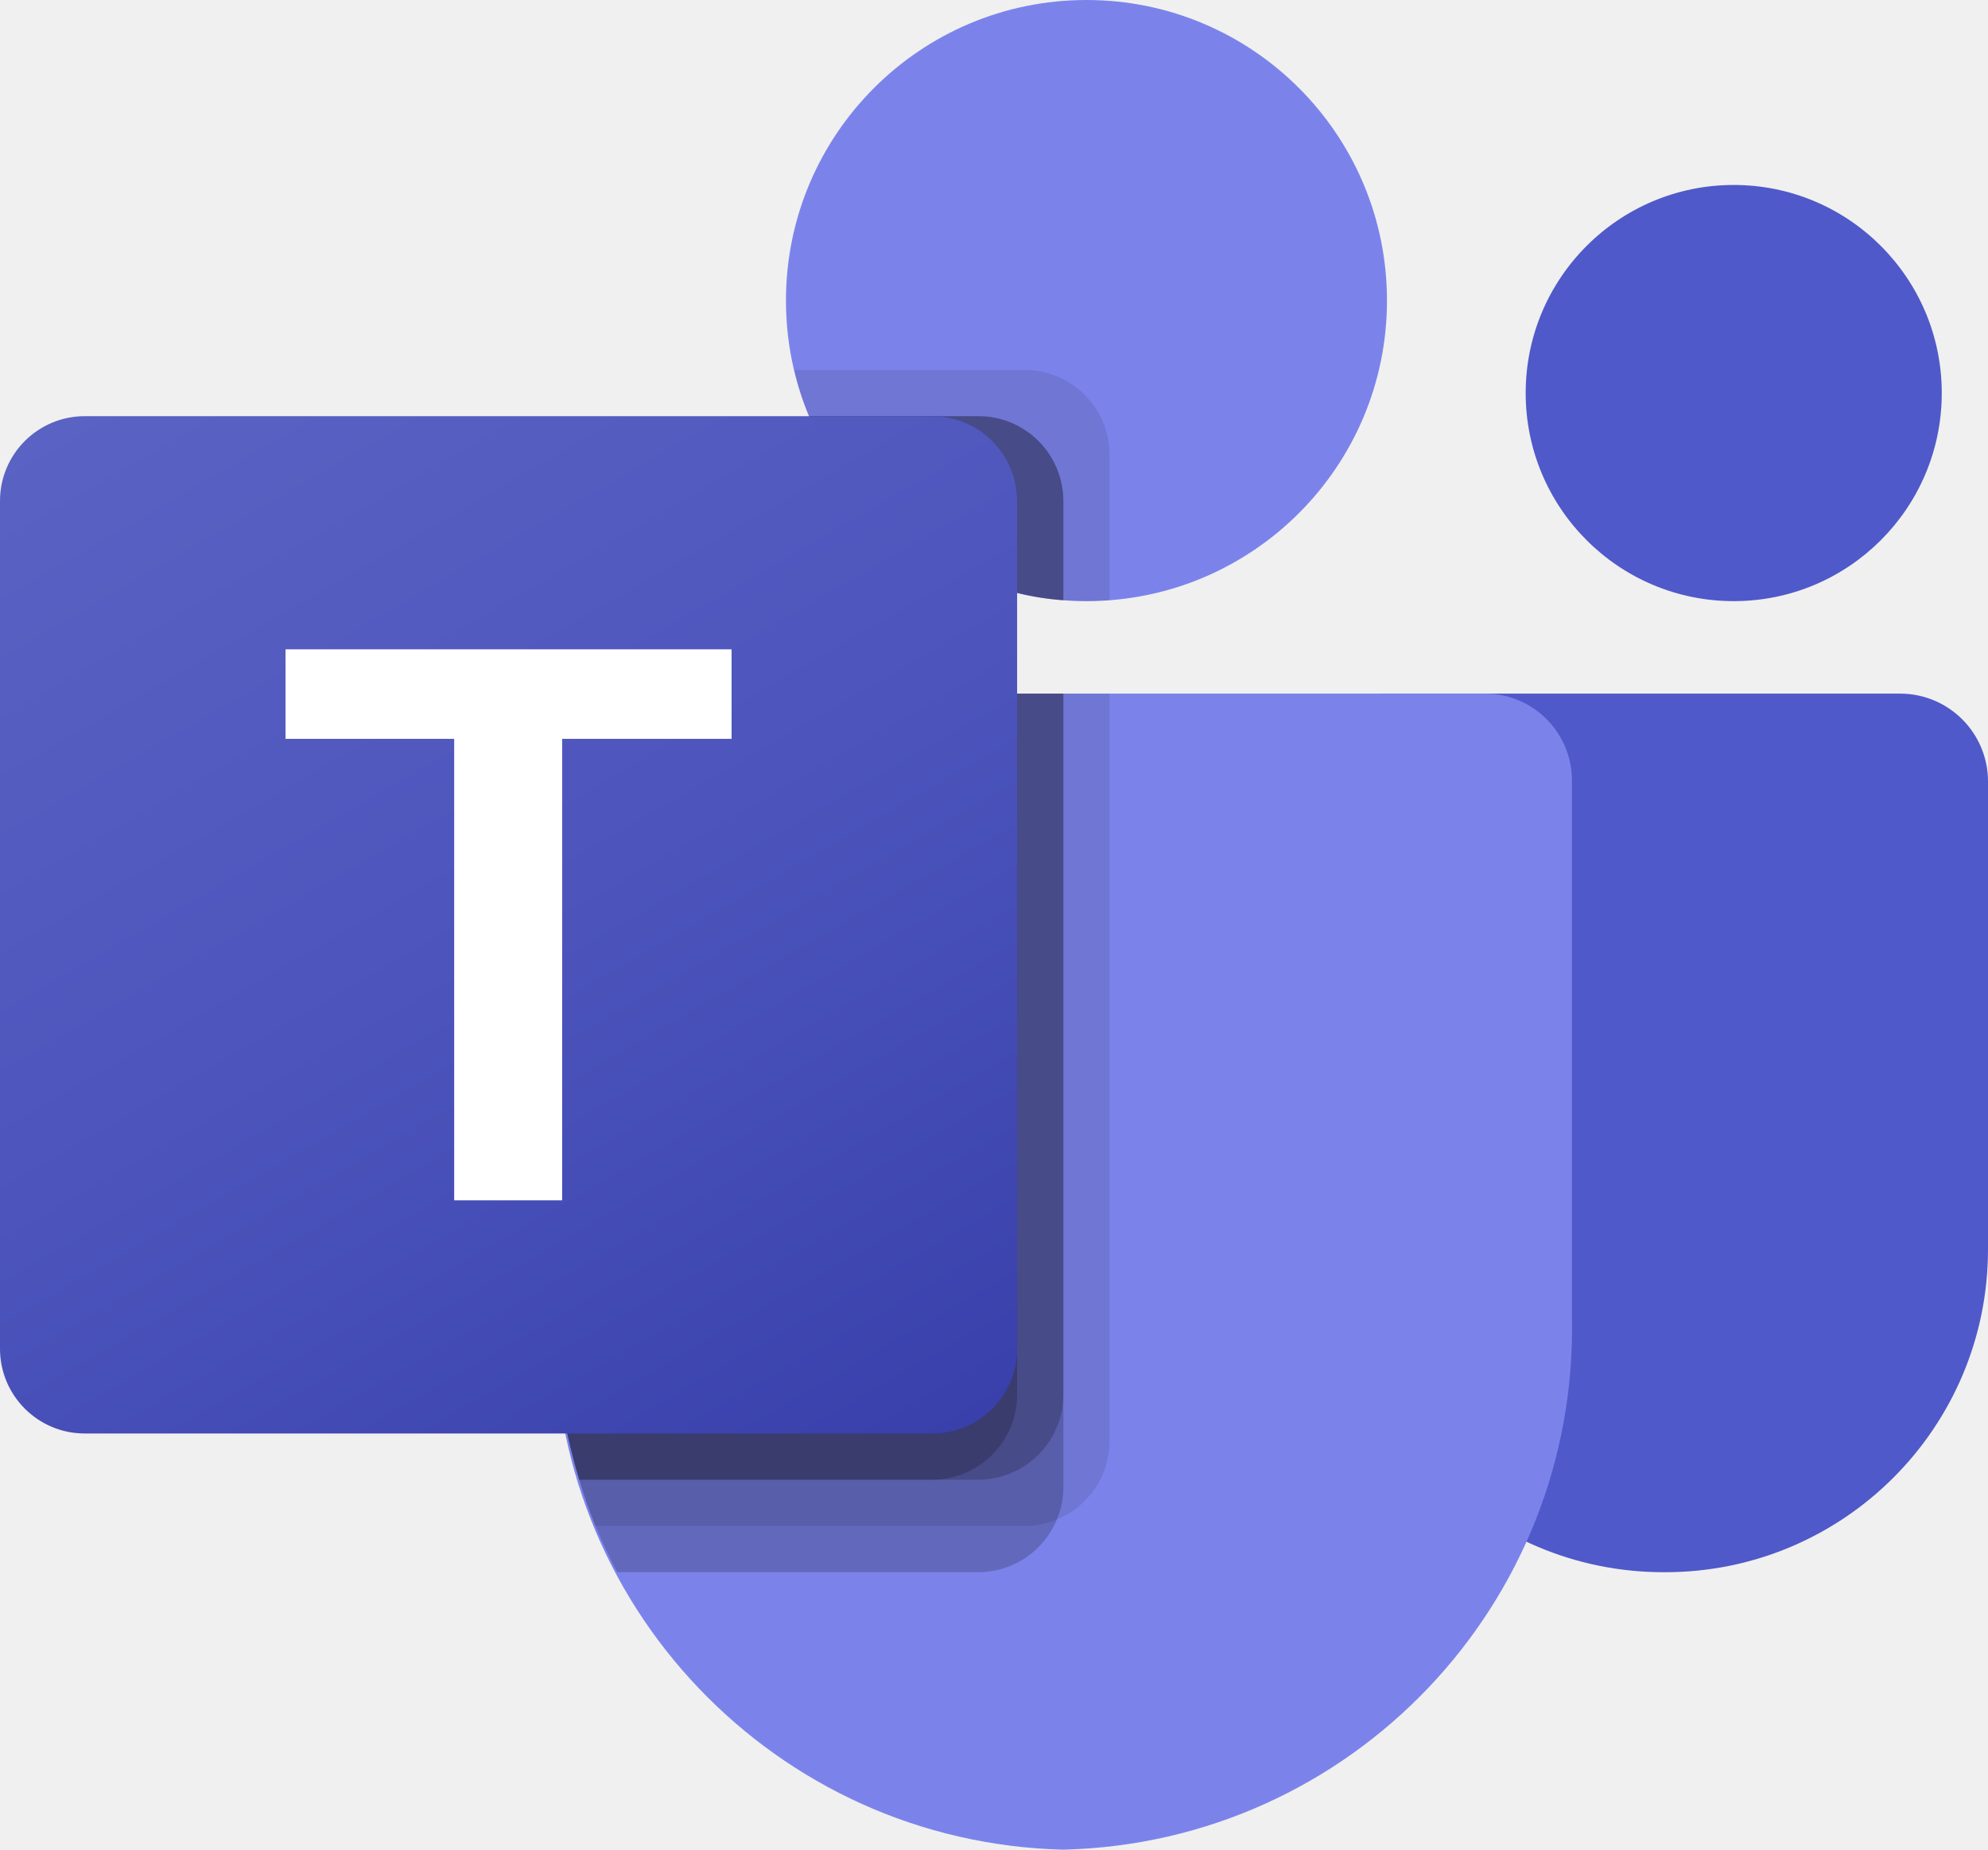
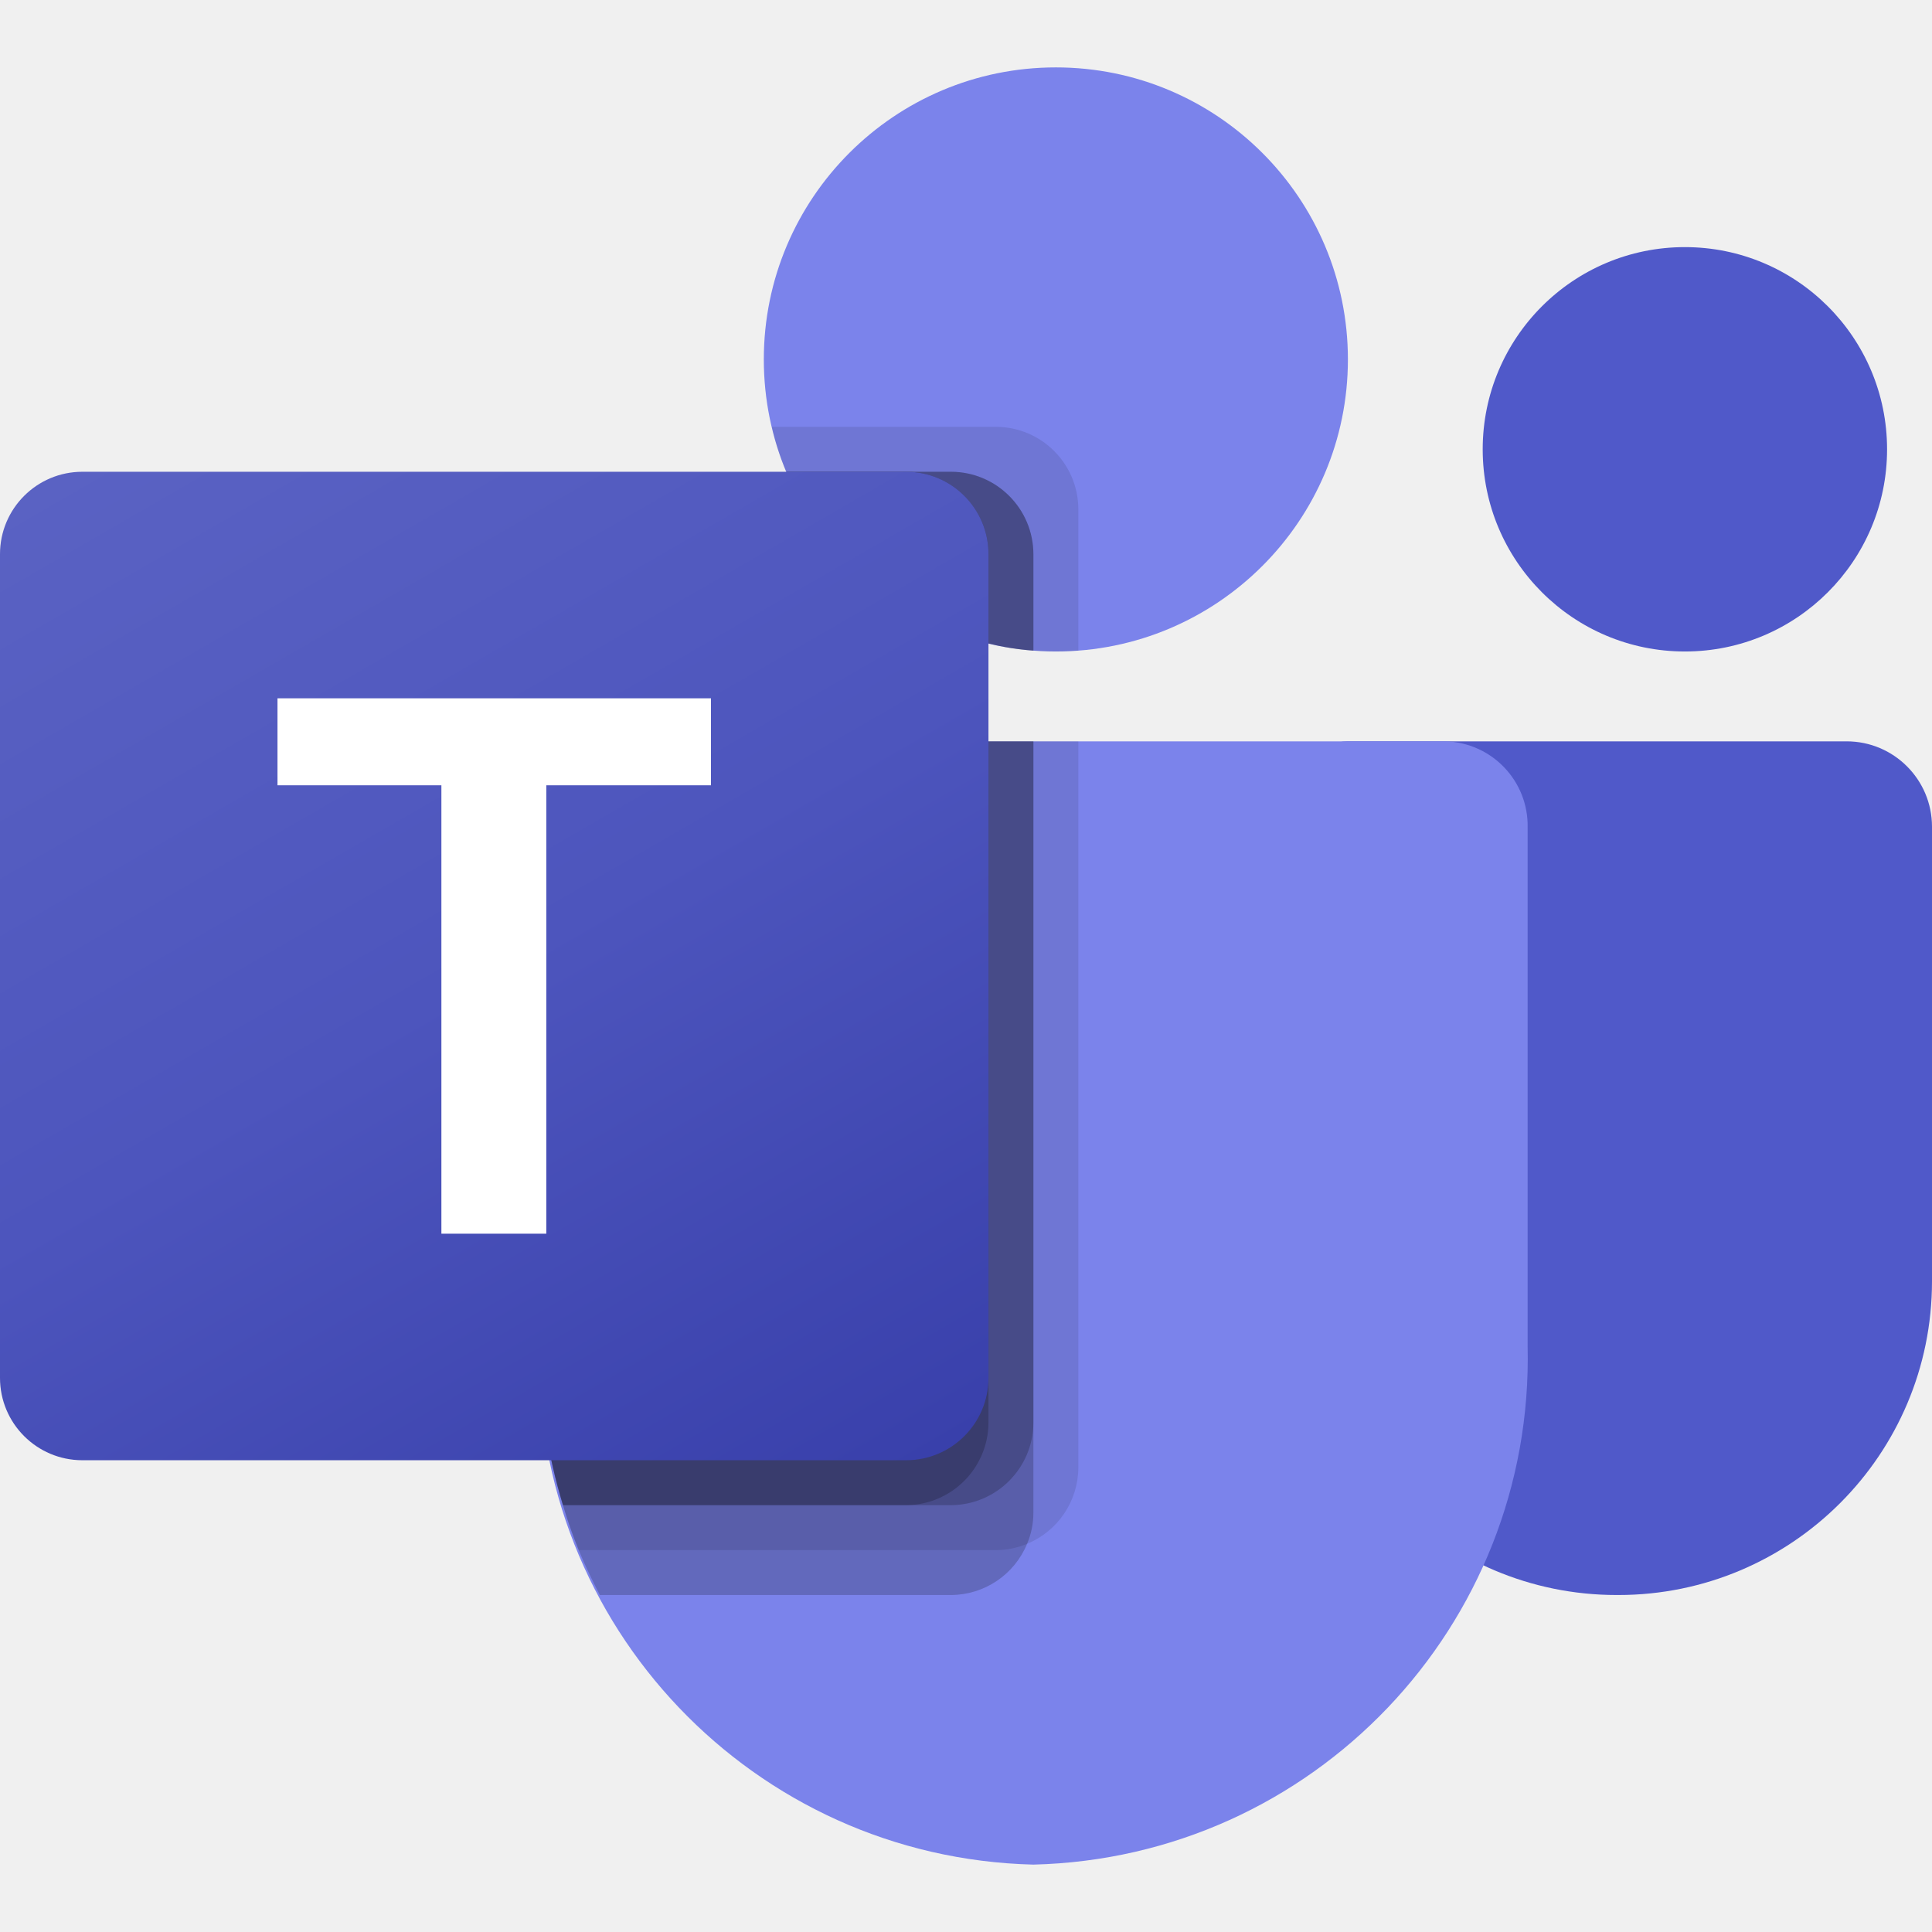
- <svg xmlns="http://www.w3.org/2000/svg" viewBox="0 0 2228.833 2073.333">
-   <path fill="#5059C9" d="M1554.637,777.5h575.713c54.391,0,98.483,44.092,98.483,98.483c0,0,0,0,0,0v524.398 c0,199.901-162.051,361.952-361.952,361.952h0h-1.711c-199.901,0.028-361.975-162-362.004-361.901c0-0.017,0-0.034,0-0.052V828.971 C1503.167,800.544,1526.211,777.5,1554.637,777.5L1554.637,777.5z" />
-   <circle fill="#5059C9" cx="1943.75" cy="440.583" r="233.25" />
-   <circle fill="#7B83EB" cx="1218.083" cy="336.917" r="336.917" />
-   <path fill="#7B83EB" d="M1667.323,777.5H717.01c-53.743,1.33-96.257,45.931-95.01,99.676v598.105 c-7.505,322.519,247.657,590.16,570.167,598.053c322.51-7.893,577.671-275.534,570.167-598.053V877.176 C1763.579,823.431,1721.066,778.83,1667.323,777.5z" />
-   <path opacity=".1" d="M1244,777.5v838.145c-0.258,38.435-23.549,72.964-59.09,87.598 c-11.316,4.787-23.478,7.254-35.765,7.257H667.613c-6.738-17.105-12.958-34.21-18.142-51.833 c-18.144-59.477-27.402-121.307-27.472-183.49V877.02c-1.246-53.659,41.198-98.19,94.855-99.52H1244z" />
-   <path opacity=".2" d="M1192.167,777.5v889.978c-0.002,12.287-2.47,24.449-7.257,35.765 c-14.634,35.541-49.163,58.833-87.598,59.09H691.975c-8.812-17.105-17.105-34.21-24.362-51.833 c-7.257-17.623-12.958-34.21-18.142-51.833c-18.144-59.476-27.402-121.307-27.472-183.49V877.02 c-1.246-53.659,41.198-98.19,94.855-99.52H1192.167z" />
-   <path opacity=".2" d="M1192.167,777.5v786.312c-0.395,52.223-42.632,94.46-94.855,94.855h-447.84 c-18.144-59.476-27.402-121.307-27.472-183.49V877.02c-1.246-53.659,41.198-98.19,94.855-99.52H1192.167z" />
-   <path opacity=".2" d="M1140.333,777.5v786.312c-0.395,52.223-42.632,94.46-94.855,94.855H649.472 c-18.144-59.476-27.402-121.307-27.472-183.49V877.02c-1.246-53.659,41.198-98.19,94.855-99.52H1140.333z" />
-   <path opacity=".1" d="M1244,509.522v163.275c-8.812,0.518-17.105,1.037-25.917,1.037 c-8.812,0-17.105-0.518-25.917-1.037c-17.496-1.161-34.848-3.937-51.833-8.293c-104.963-24.857-191.679-98.469-233.25-198.003 c-7.153-16.715-12.706-34.071-16.587-51.833h258.648C1201.449,414.866,1243.801,457.217,1244,509.522z" />
-   <path opacity=".2" d="M1192.167,561.355v111.442c-17.496-1.161-34.848-3.937-51.833-8.293 c-104.963-24.857-191.679-98.469-233.25-198.003h190.228C1149.616,466.699,1191.968,509.051,1192.167,561.355z" />
-   <path opacity=".2" d="M1192.167,561.355v111.442c-17.496-1.161-34.848-3.937-51.833-8.293 c-104.963-24.857-191.679-98.469-233.25-198.003h190.228C1149.616,466.699,1191.968,509.051,1192.167,561.355z" />
-   <path opacity=".2" d="M1140.333,561.355v103.148c-104.963-24.857-191.679-98.469-233.25-198.003 h138.395C1097.783,466.699,1140.134,509.051,1140.333,561.355z" />
-   <linearGradient id="a" gradientUnits="userSpaceOnUse" x1="198.099" y1="1683.073" x2="942.234" y2="394.261" gradientTransform="matrix(1 0 0 -1 0 2075.333)">
-     <stop offset="0" stop-color="#5a62c3" />
-     <stop offset=".5" stop-color="#4d55bd" />
-     <stop offset="1" stop-color="#3940ab" />
-   </linearGradient>
-   <path fill="url(#a)" d="M95.01,466.5h950.312c52.473,0,95.01,42.538,95.01,95.01v950.312c0,52.473-42.538,95.01-95.01,95.01 H95.01c-52.473,0-95.01-42.538-95.01-95.01V561.51C0,509.038,42.538,466.5,95.01,466.5z" />
-   <path fill="#FFF" d="M820.211,828.193H630.241v517.297H509.211V828.193H320.123V727.844h500.088V828.193z" />
+ <svg xmlns="http://www.w3.org/2000/svg" viewBox="0 0 100 100">
+   <svg viewBox="0 0 2228.833 2073.333" width="100" height="100" preserveAspectRatio="xMidYMid meet">
+     <path fill="#5059C9" d="M1554.637,777.5h575.713c54.391,0,98.483,44.092,98.483,98.483c0,0,0,0,0,0v524.398 c0,199.901-162.051,361.952-361.952,361.952h0h-1.711c-199.901,0.028-361.975-162-362.004-361.901c0-0.017,0-0.034,0-0.052V828.971 C1503.167,800.544,1526.211,777.5,1554.637,777.5L1554.637,777.5z" />
+     <circle fill="#5059C9" cx="1943.75" cy="440.583" r="233.25" />
+     <circle fill="#7B83EB" cx="1218.083" cy="336.917" r="336.917" />
+     <path fill="#7B83EB" d="M1667.323,777.5H717.01c-53.743,1.33-96.257,45.931-95.01,99.676v598.105 c-7.505,322.519,247.657,590.16,570.167,598.053c322.51-7.893,577.671-275.534,570.167-598.053V877.176 C1763.579,823.431,1721.066,778.83,1667.323,777.5z" />
+     <path opacity=".1" d="M1244,777.5v838.145c-0.258,38.435-23.549,72.964-59.09,87.598 c-11.316,4.787-23.478,7.254-35.765,7.257H667.613c-6.738-17.105-12.958-34.21-18.142-51.833 c-18.144-59.477-27.402-121.307-27.472-183.49V877.02c-1.246-53.659,41.198-98.19,94.855-99.52H1244z" />
+     <path opacity=".2" d="M1192.167,777.5v889.978c-0.002,12.287-2.47,24.449-7.257,35.765 c-14.634,35.541-49.163,58.833-87.598,59.09H691.975c-8.812-17.105-17.105-34.21-24.362-51.833 c-7.257-17.623-12.958-34.21-18.142-51.833c-18.144-59.476-27.402-121.307-27.472-183.49V877.02 c-1.246-53.659,41.198-98.19,94.855-99.52H1192.167z" />
+     <path opacity=".2" d="M1192.167,777.5v786.312c-0.395,52.223-42.632,94.46-94.855,94.855h-447.84 c-18.144-59.476-27.402-121.307-27.472-183.49V877.02c-1.246-53.659,41.198-98.19,94.855-99.52H1192.167z" />
+     <path opacity=".2" d="M1140.333,777.5v786.312c-0.395,52.223-42.632,94.46-94.855,94.855H649.472 c-18.144-59.476-27.402-121.307-27.472-183.49V877.02c-1.246-53.659,41.198-98.19,94.855-99.52H1140.333z" />
+     <path opacity=".1" d="M1244,509.522v163.275c-8.812,0.518-17.105,1.037-25.917,1.037 c-8.812,0-17.105-0.518-25.917-1.037c-17.496-1.161-34.848-3.937-51.833-8.293c-104.963-24.857-191.679-98.469-233.25-198.003 c-7.153-16.715-12.706-34.071-16.587-51.833h258.648C1201.449,414.866,1243.801,457.217,1244,509.522z" />
+     <path opacity=".2" d="M1192.167,561.355v111.442c-17.496-1.161-34.848-3.937-51.833-8.293 c-104.963-24.857-191.679-98.469-233.25-198.003h190.228C1149.616,466.699,1191.968,509.051,1192.167,561.355z" />
+     <path opacity=".2" d="M1192.167,561.355v111.442c-17.496-1.161-34.848-3.937-51.833-8.293 c-104.963-24.857-191.679-98.469-233.25-198.003h190.228C1149.616,466.699,1191.968,509.051,1192.167,561.355z" />
+     <path opacity=".2" d="M1140.333,561.355v103.148c-104.963-24.857-191.679-98.469-233.25-198.003 h138.395C1097.783,466.699,1140.134,509.051,1140.333,561.355z" />
+     <linearGradient id="a" gradientUnits="userSpaceOnUse" x1="198.099" y1="1683.073" x2="942.234" y2="394.261" gradientTransform="matrix(1 0 0 -1 0 2075.333)">
+       <stop offset="0" stop-color="#5a62c3" />
+       <stop offset=".5" stop-color="#4d55bd" />
+       <stop offset="1" stop-color="#3940ab" />
+     </linearGradient>
+     <path fill="url(#a)" d="M95.01,466.5h950.312c52.473,0,95.01,42.538,95.01,95.01v950.312c0,52.473-42.538,95.01-95.01,95.01 H95.01c-52.473,0-95.01-42.538-95.01-95.01V561.51C0,509.038,42.538,466.5,95.01,466.5z" />
+     <path fill="#FFF" d="M820.211,828.193H630.241v517.297H509.211V828.193H320.123V727.844h500.088V828.193z" />
+   </svg>
</svg>
